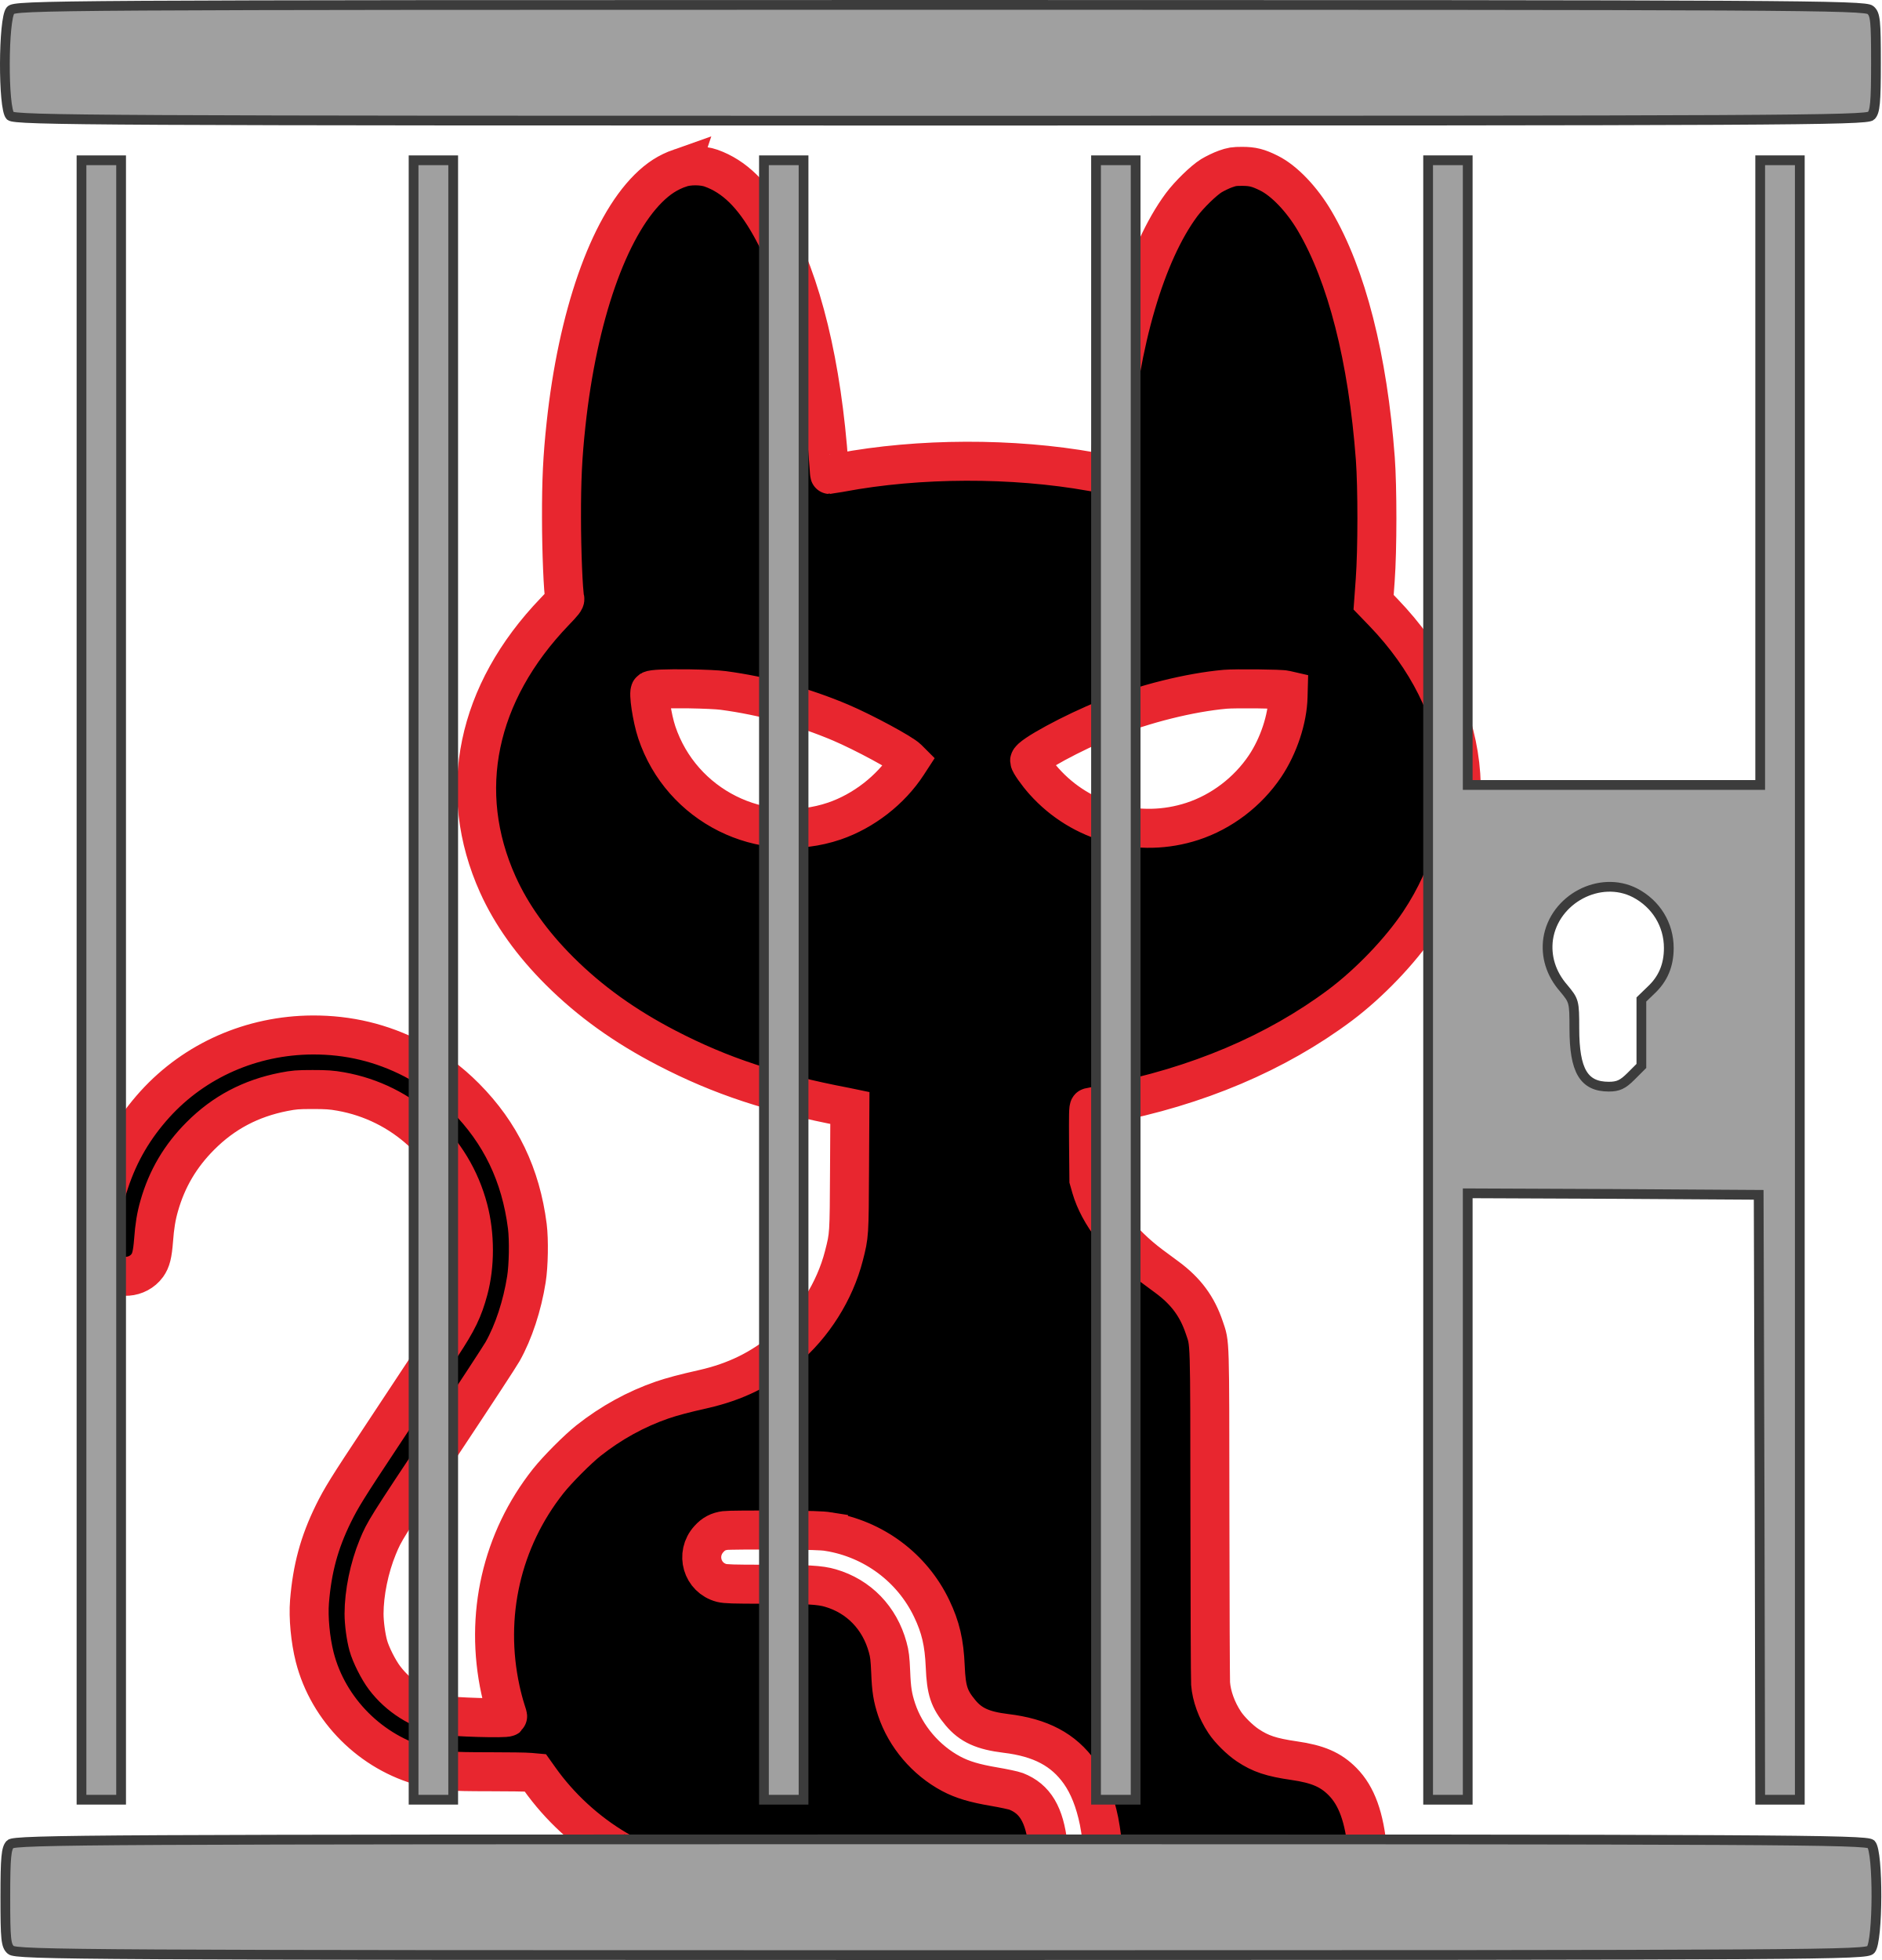
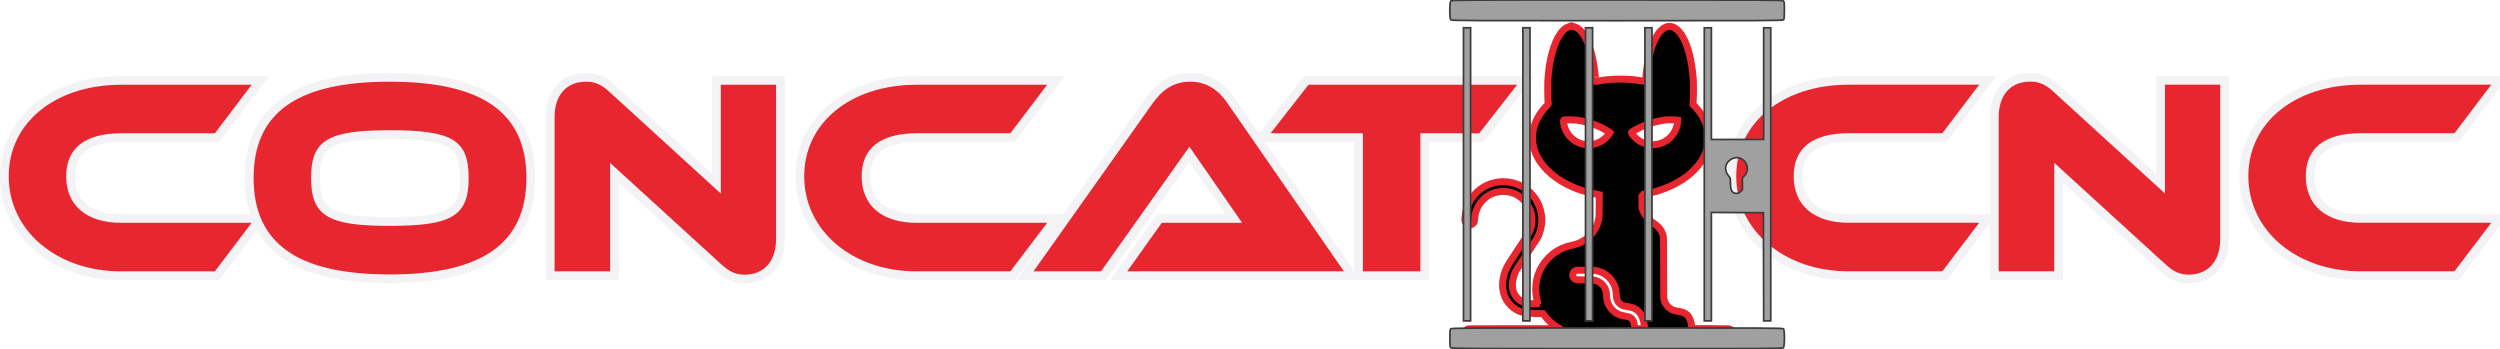
- <svg xmlns="http://www.w3.org/2000/svg" version="1.0" width="96.485pt" height="100.5pt" viewBox="0 0 96.485 100.5" preserveAspectRatio="xMidYMid" id="svg7">
+ <svg xmlns="http://www.w3.org/2000/svg" version="1.0" width="717.039pt" height="100pt" viewBox="0 0 717.039 100" preserveAspectRatio="xMidYMid" id="svg7">
  <defs id="defs7" />
-   <g transform="matrix(0.091924,0,0,-0.091924,-1012.893,1203.989)" fill="#000000" stroke="none" id="cat" style="display:inline;fill:#000000;fill-opacity:1;stroke:#e8262f;stroke-width:21.757;stroke-dasharray:none;stroke-opacity:1">
-     <path d="m 11398.308,13003.96 c -6.893,-2.425 -12.123,-5.801 -17.781,-11.411 -22.298,-22.155 -39.461,-71.316 -45.927,-131.648 -1.949,-18.162 -2.567,-30.999 -2.52,-52.156 0,-18.352 0.951,-41.458 1.854,-45.024 0.238,-0.856 -0.808,-2.187 -5.705,-7.274 -43.55,-45.357 -55.008,-100.317 -31.664,-152.188 7.559,-16.783 19.112,-32.947 34.422,-48.209 16.973,-16.925 36.418,-30.856 59.905,-43.027 30.095,-15.595 58.906,-25.103 99.556,-32.853 l 2.52,-0.523 -0.19,-34.041 c -0.19,-37.084 -0.142,-36.751 -3.138,-48.447 -5.04,-19.731 -17.163,-38.938 -32.805,-52.013 -13.36,-11.22 -27.718,-18.257 -45.452,-22.298 -11.363,-2.567 -17.401,-4.183 -23.154,-6.133 -14.596,-5.04 -28.526,-12.694 -41.03,-22.584 -6.085,-4.801 -17.448,-16.212 -22.536,-22.63 -26.006,-32.853 -35.657,-75.072 -26.624,-116.53 0.76,-3.566 2.044,-8.368 2.805,-10.697 0.808,-2.282 1.331,-4.279 1.188,-4.374 -0.95,-0.951 -30.903,-0.05 -35.895,1.046 -13.312,3.042 -24.96,10.412 -32.805,20.824 -3.376,4.469 -7.655,12.932 -9.033,17.972 -1.332,4.706 -2.378,12.551 -2.378,17.733 0,11.553 2.901,25.769 7.655,37.274 3.756,9.081 4.089,9.604 38.701,61.712 15.641,23.534 29.572,44.834 30.95,47.306 6.134,10.888 10.935,25.531 13.265,40.222 1.236,7.655 1.474,22.061 0.523,29.668 -3.661,28.668 -14.881,52.012 -34.659,71.933 -8.939,8.986 -17.734,15.404 -29.002,21.3 -17.591,9.081 -36.133,13.55 -56.197,13.455 -33.898,-0.19 -65.61,-14.121 -87.861,-38.606 -11.696,-12.931 -19.92,-26.909 -25.388,-43.36 -2.9,-8.557 -4.707,-17.496 -5.658,-27.813 -1.14,-12.028 -0.38,-15.832 4.185,-20.539 6.228,-6.371 17.21,-5.562 22.535,1.712 2.092,2.948 2.9,6.181 3.519,14.073 0.57,7.797 1.473,13.407 3.137,19.16 4.327,15.214 11.838,27.908 23.011,39.081 12.932,12.979 28.099,20.966 46.498,24.58 5.706,1.094 7.655,1.284 16.022,1.284 7.798,0 10.603,-0.19 15.69,-1.093 34.612,-6.086 62.425,-31.665 71.268,-65.659 3.756,-14.31 3.756,-31.236 0.09,-44.928 -2.996,-11.173 -6.133,-17.591 -15.072,-31.142 -3.565,-5.372 -9.793,-14.785 -13.835,-20.919 -4.041,-6.133 -12.884,-19.493 -19.636,-29.715 -19.254,-29.049 -22.392,-34.136 -26.909,-43.265 -7.845,-16.022 -11.744,-30.38 -13.265,-48.874 -0.713,-8.939 0.475,-21.395 2.9,-30.999 7.512,-29.477 31.569,-53.487 61.142,-61.141 9.509,-2.425 14.311,-2.805 35.943,-2.805 10.792,0 21.014,-0.143 22.821,-0.333 l 3.185,-0.285 2.235,-3.138 c 11.22,-15.88 26.291,-29.762 43.217,-39.747 1.997,-1.188 3.756,-2.139 3.899,-2.139 0.19,0 0.856,-0.428 1.521,-0.951 l 1.188,-0.951 h -3.089 c -1.712,0 -65.563,-0.05 -141.919,-0.143 -133.122,-0.1 -138.923,-0.142 -141.062,-0.951 -3.328,-1.284 -6.276,-4.183 -8.082,-7.797 -1.332,-2.71 -1.522,-3.66 -1.522,-6.513 0.05,-5.896 2.853,-10.365 8.558,-13.598 l 2.568,-1.426 h 406.784 406.831 l 2.568,1.474 c 3.376,1.949 5.515,4.136 7.131,7.226 1.094,2.092 1.284,3.043 1.284,6.276 -0.04,4.47 -0.998,7.132 -3.803,10.175 -3.186,3.565 -5.183,4.374 -11.506,4.849 -3.043,0.238 -28.669,0.428 -56.91,0.428 -28.241,0 -52.25,0 -53.297,0 h -1.949 l -0.333,3.47 c -1.759,18.686 -6.038,30.572 -13.93,38.559 -6.561,6.656 -13.835,9.794 -27.005,11.696 -12.836,1.853 -18.78,3.85 -25.911,8.605 -4.469,2.995 -10.174,8.653 -12.885,12.789 -4.469,6.751 -7.321,14.691 -7.844,21.585 -0.143,2.092 -0.333,44.739 -0.38,94.659 -0.1,100.508 0.09,94.327 -3.139,103.979 -3.945,11.743 -10.221,20.206 -20.681,27.956 -2.615,1.901 -6.703,4.992 -9.128,6.751 -16.736,12.503 -29.002,28.478 -33.281,43.169 l -1.284,4.517 -0.19,20.111 c -0.1,16.26 -0.05,20.111 0.476,20.254 0.332,0.09 4.706,0.951 9.651,1.949 50.492,9.747 94.517,28.384 130.365,55.198 16.307,12.266 33.376,30.096 44.026,45.975 37.321,55.912 29.714,121.332 -20.064,173.059 l -5.42,5.61 0.903,12.457 c 1.236,16.925 1.236,51.632 0.05,67.75 -4.184,55.911 -15.975,102.171 -33.804,132.456 -7.131,12.124 -16.972,22.441 -25.483,26.673 -5.99,2.995 -9.223,3.803 -14.976,3.803 -4.659,0 -5.705,-0.19 -9.367,-1.474 -2.282,-0.808 -5.8,-2.519 -7.844,-3.756 -4.374,-2.71 -12.362,-10.507 -16.593,-16.165 -20.016,-26.957 -34.612,-76.593 -39.176,-133.455 -1.474,-18.257 -1.284,-17.163 -2.757,-16.878 -0.713,0.09 -4.374,0.761 -8.178,1.426 -44.026,7.893 -96.514,7.75 -139.969,-0.428 -3.375,-0.618 -6.18,-1.14 -6.228,-1.14 -0.1,0 -0.285,2.091 -0.428,4.659 -3.946,56.434 -15.119,102.551 -32.52,133.693 -9.889,17.686 -20.301,27.908 -33.28,32.52 -4.755,1.711 -12.504,1.711 -17.211,0.09 z m 24.01,-291.443 c 22.441,-2.996 44.739,-9.129 65.61,-17.972 12.79,-5.467 34.137,-16.973 37.275,-20.111 l 1.141,-1.141 -1.332,-2.044 c -9.366,-14.359 -24.437,-26.007 -40.649,-31.569 -40.793,-13.835 -85.389,8.415 -99.129,49.492 -2.662,7.988 -4.85,22.489 -3.518,23.345 1.283,0.76 8.035,1.046 21.585,0.903 8.415,-0.143 15.832,-0.476 19.017,-0.903 z m 313.551,0.285 1.664,-0.381 -0.09,-3.328 c -0.285,-12.504 -5.277,-27.528 -12.837,-38.795 -9.651,-14.358 -24.247,-25.484 -40.554,-30.808 -29.573,-9.652 -61.997,-0.904 -82.774,22.392 -3.756,4.185 -8.035,10.27 -8.035,11.411 0,2.71 24.057,15.785 43.312,23.487 20.539,8.272 46.07,14.643 65.801,16.402 5.658,0.475 31.141,0.238 33.518,-0.38 z m -254.835,-469.494 c 25.199,-4.089 46.689,-20.112 57.576,-42.885 4.992,-10.412 6.989,-19.018 7.56,-32.33 0.57,-13.407 2.139,-18.161 8.51,-25.816 5.753,-6.894 12.456,-9.937 25.246,-11.505 19.54,-2.33 32.282,-9.129 41.315,-21.871 4.897,-6.941 8.463,-15.927 10.745,-27.052 1.094,-5.515 2.282,-14.881 2.377,-18.589 v -1.665 l -14.881,0.1 c -8.225,0.05 -14.976,0.143 -15.072,0.238 -0.09,0.09 -0.475,3.043 -0.903,6.561 -1.949,16.973 -7.178,25.769 -17.828,29.952 -1.427,0.523 -6.942,1.712 -12.267,2.616 -10.935,1.854 -17.638,3.851 -23.914,7.179 -14.121,7.512 -25.436,20.824 -30.428,35.752 -2.235,6.751 -2.948,11.126 -3.328,21.015 -0.333,7.654 -0.618,10.031 -1.664,13.788 -4.47,16.402 -16.117,28.431 -31.95,33.042 -5.8,1.712 -12.694,2.093 -37.227,2.14 -16.878,0 -21.204,0.143 -23.486,0.713 -10.888,2.853 -14.738,16.07 -7.132,24.438 2.568,2.899 5.325,4.326 9.081,4.801 1.807,0.238 14.453,0.333 28.194,0.238 19.635,-0.1 25.911,-0.285 29.476,-0.855 z" id="path1-1" style="fill:#000000;fill-opacity:1;stroke:#e8262f;stroke-width:21.757;stroke-dasharray:none;stroke-opacity:1" />
+   <g id="text">
+     <path style="font-size:80px;font-family:Ethnocentric;-inkscape-font-specification:Ethnocentric;text-align:center;letter-spacing:0px;text-anchor:middle;fill:#e8262f;stroke:#f3f3f5;stroke-width:5;stroke-linecap:round;paint-order:stroke fill markers" d="m 557.099,77.811 10.56,-13.92 h -37.44 c -9.92,0 -15.76,-4.96 -15.76,-13.36 0,-8.08 5.44,-12.32 15.76,-12.32 h 26.88 l 10.56,-13.92 h -37.44 c -18.88,0 -32.24,10.88 -32.24,26.24 0,15.6 13.76,27.28 32.24,27.28 z m 16.16,0 h 15.92 v -31.12 l 31.92,29.12 c 2.24,2.08 4.16,2.96 6.64,2.96 5.6,0 9.04,-3.92 9.04,-10.08 v -44.4 h -15.84 v 31.2 l -32.08,-29.28 c -2.16,-2 -4.08,-2.8 -6.56,-2.8 -5.6,0 -9.04,3.84 -9.04,10.08 z m 130.72,0 10.56,-13.92 h -37.44 c -9.92,0 -15.76,-4.96 -15.76,-13.36 0,-8.08 5.44,-12.32 15.76,-12.32 h 26.88 l 10.56,-13.92 h -37.44 c -18.88,0 -32.24,10.88 -32.24,26.24 0,15.6 13.76,27.28 32.24,27.28 z" id="text_cnc" aria-label="CNC" />
+     <path d="m 61.62,77.83 10.56,-13.92 h -37.44 c -9.92,0 -15.76,-4.96 -15.76,-13.36 0,-8.08 5.44,-12.32 15.76,-12.32 h 26.88 l 10.56,-13.92 h -37.44 c -18.88,0 -32.24,10.88 -32.24,26.24 0,15.6 13.76,27.28 32.24,27.28 z m 50.16,-54.4 c -26.56,0 -39.04,8.88 -39.04,27.6 0,18.8 12.56,27.68 39.04,27.68 26.56,0 39.2,-8.96 39.2,-27.68 0,-18.72 -12.64,-27.6 -39.2,-27.6 z m 0,13.92 c 18,0 22.64,2.8 22.64,13.68 0,10.88 -4.72,13.76 -22.64,13.76 -17.76,0 -22.56,-2.88 -22.56,-13.76 0,-10.8 4.72,-13.68 22.56,-13.68 z m 47.28,40.48 h 15.92 v -31.12 l 31.92,29.12 c 2.24,2.08 4.16,2.96 6.64,2.96 5.6,0 9.04,-3.92 9.04,-10.08 v -44.4 h -15.84 v 31.2 l -32.08,-29.28 c -2.16,-2 -4.08,-2.8 -6.56,-2.8 -5.6,0 -9.04,3.84 -9.04,10.08 z m 130.72,0 10.56,-13.92 h -37.44 c -9.92,0 -15.76,-4.96 -15.76,-13.36 0,-8.08 5.44,-12.32 15.76,-12.32 h 26.88 l 10.56,-13.92 h -37.44 c -18.88,0 -32.24,10.88 -32.24,26.24 0,15.6 13.76,27.28 32.24,27.28 z m 95.68,0 -33.52,-48.4 c -2.32,-3.36 -5.6,-6 -10.56,-6 -5.12,0 -8.32,2.8 -10.64,6 l -34.32,48.4 h 19.36 l 25.36,-35.76 15.12,21.84 h -23.04 l -9.92,13.92 z m 21.92,0 v -39.6 h 16.88 l 10.88,-13.92 h -59.84 l -10.88,13.92 h 26.48 v 39.6 z" id="text_concat" style="font-size:80px;font-family:Ethnocentric;-inkscape-font-specification:Ethnocentric;text-align:center;letter-spacing:0px;text-anchor:middle;fill:#e8262f;stroke:#f3f3f5;stroke-width:5;stroke-linecap:round;paint-order:stroke fill markers" aria-label="CONCAT" />
  </g>
-   <g transform="matrix(0.015625,0,0,-0.015625,-14.25769,112.75)" fill="#000000" stroke="none" id="jail" style="display:inline;fill:#f3f3f5;fill-opacity:1;stroke:#3d3d43;stroke-width:32;stroke-dasharray:none;stroke-opacity:1">
-     <path d="m 947,7182 c -24,-27 -25,-322 -1,-346 14,-15 305,-16 3054,-16 2749,0 3040,1 3054,16 13,13 16,43 16,173 0,140 -2,160 -18,174 -17,16 -244,17 -3054,17 -2927,0 -3035,-1 -3051,-18 z" id="path1" style="fill:#a0a0a0;fill-opacity:1;stroke:#3c3c3c;stroke-width:32;stroke-dasharray:none;stroke-opacity:1" />
-     <path d="M 1180,4000 V 1310 h 65 65 v 2690 2690 h -65 -65 z" id="path2" style="display:inline;fill:#a0a0a0;fill-opacity:1;stroke:#3c3c3c;stroke-width:32;stroke-dasharray:none;stroke-opacity:1" />
-     <path d="M 2270,4000 V 1310 h 65 65 v 2690 2690 h -65 -65 z" id="path3" style="fill:#a0a0a0;fill-opacity:1;stroke:#3c3c3c;stroke-width:32;stroke-dasharray:none;stroke-opacity:1" />
-     <path d="M 3420,4000 V 1310 h 65 65 v 2690 2690 h -65 -65 z" id="path4" style="fill:#a0a0a0;fill-opacity:1;stroke:#3c3c3c;stroke-width:32;stroke-dasharray:none;stroke-opacity:1" />
-     <path d="M 4510,4000 V 1310 h 65 65 v 2690 2690 h -65 -65 z" id="path5" style="fill:#a0a0a0;fill-opacity:1;stroke:#3c3c3c;stroke-width:32;stroke-dasharray:none;stroke-opacity:1" />
-     <path d="M 5600,4000 V 1310 h 65 65 v 995 995 l 478,-2 477,-3 3,-992 2,-993 h 65 65 v 2690 2690 h -65 -65 V 5665 4640 h -480 -480 v 1025 1025 h -65 -65 z m 679,286 c 69,-36 111,-104 111,-181 0,-57 -19,-102 -59,-139 l -31,-30 v -109 -109 l -34,-34 c -27,-27 -42,-34 -73,-34 -82,0 -113,52 -113,191 0,89 -1,91 -35,132 -42,48 -59,105 -51,162 20,131 170,210 285,151 z" id="path6" style="fill:#a0a0a0;fill-opacity:1;stroke:#3c3c3c;stroke-width:32;stroke-dasharray:none;stroke-opacity:1" />
-     <path d="m 946,1164 c -13,-13 -16,-43 -16,-173 0,-140 2,-160 18,-174 17,-16 244,-17 3054,-17 2927,0 3035,1 3051,18 24,27 25,322 1,346 -14,15 -305,16 -3054,16 -2749,0 -3040,-1 -3054,-16 z" id="path7" style="fill:#a0a0a0;fill-opacity:1;stroke:#3c3c3c;stroke-width:32;stroke-dasharray:none;stroke-opacity:1" />
+   <g transform="matrix(0.091924,0,0,-0.091924,-597.7898,1203.033)" fill="#000000" stroke="none" id="cat" style="display:inline;stroke:#e8262f;stroke-opacity:1;stroke-width:21.757;stroke-dasharray:none;fill:#000000;fill-opacity:1">
+     <path d="m 11398.308,13003.96 c -6.893,-2.425 -12.123,-5.801 -17.781,-11.411 -22.298,-22.155 -39.461,-71.316 -45.927,-131.648 -1.949,-18.162 -2.567,-30.999 -2.52,-52.156 0,-18.352 0.951,-41.458 1.854,-45.024 0.238,-0.856 -0.808,-2.187 -5.705,-7.274 -43.55,-45.357 -55.008,-100.317 -31.664,-152.188 7.559,-16.783 19.112,-32.947 34.422,-48.209 16.973,-16.925 36.418,-30.856 59.905,-43.027 30.095,-15.595 58.906,-25.103 99.556,-32.853 l 2.52,-0.523 -0.19,-34.041 c -0.19,-37.084 -0.142,-36.751 -3.138,-48.447 -5.04,-19.731 -17.163,-38.938 -32.805,-52.013 -13.36,-11.22 -27.718,-18.257 -45.452,-22.298 -11.363,-2.567 -17.401,-4.183 -23.154,-6.133 -14.596,-5.04 -28.526,-12.694 -41.03,-22.584 -6.085,-4.801 -17.448,-16.212 -22.536,-22.63 -26.006,-32.853 -35.657,-75.072 -26.624,-116.53 0.76,-3.566 2.044,-8.368 2.805,-10.697 0.808,-2.282 1.331,-4.279 1.188,-4.374 -0.95,-0.951 -30.903,-0.05 -35.895,1.046 -13.312,3.042 -24.96,10.412 -32.805,20.824 -3.376,4.469 -7.655,12.932 -9.033,17.972 -1.332,4.706 -2.378,12.551 -2.378,17.733 0,11.553 2.901,25.769 7.655,37.274 3.756,9.081 4.089,9.604 38.701,61.712 15.641,23.534 29.572,44.834 30.95,47.306 6.134,10.888 10.935,25.531 13.265,40.222 1.236,7.655 1.474,22.061 0.523,29.668 -3.661,28.668 -14.881,52.012 -34.659,71.933 -8.939,8.986 -17.734,15.404 -29.002,21.3 -17.591,9.081 -36.133,13.55 -56.197,13.455 -33.898,-0.19 -65.61,-14.121 -87.861,-38.606 -11.696,-12.931 -19.92,-26.909 -25.388,-43.36 -2.9,-8.557 -4.707,-17.496 -5.658,-27.813 -1.14,-12.028 -0.38,-15.832 4.185,-20.539 6.228,-6.371 17.21,-5.562 22.535,1.712 2.092,2.948 2.9,6.181 3.519,14.073 0.57,7.797 1.473,13.407 3.137,19.16 4.327,15.214 11.838,27.908 23.011,39.081 12.932,12.979 28.099,20.966 46.498,24.58 5.706,1.094 7.655,1.284 16.022,1.284 7.798,0 10.603,-0.19 15.69,-1.093 34.612,-6.086 62.425,-31.665 71.268,-65.659 3.756,-14.31 3.756,-31.236 0.09,-44.928 -2.996,-11.173 -6.133,-17.591 -15.072,-31.142 -3.565,-5.372 -9.793,-14.785 -13.835,-20.919 -4.041,-6.133 -12.884,-19.493 -19.636,-29.715 -19.254,-29.049 -22.392,-34.136 -26.909,-43.265 -7.845,-16.022 -11.744,-30.38 -13.265,-48.874 -0.713,-8.939 0.475,-21.395 2.9,-30.999 7.512,-29.477 31.569,-53.487 61.142,-61.141 9.509,-2.425 14.311,-2.805 35.943,-2.805 10.792,0 21.014,-0.143 22.821,-0.333 l 3.185,-0.285 2.235,-3.138 c 11.22,-15.88 26.291,-29.762 43.217,-39.747 1.997,-1.188 3.756,-2.139 3.899,-2.139 0.19,0 0.856,-0.428 1.521,-0.951 l 1.188,-0.951 h -3.089 c -1.712,0 -65.563,-0.05 -141.919,-0.143 -133.122,-0.1 -138.923,-0.142 -141.062,-0.951 -3.328,-1.284 -6.276,-4.183 -8.082,-7.797 -1.332,-2.71 -1.522,-3.66 -1.522,-6.513 0.05,-5.896 2.853,-10.365 8.558,-13.598 l 2.568,-1.426 h 406.784 406.831 l 2.568,1.474 c 3.376,1.949 5.515,4.136 7.131,7.226 1.094,2.092 1.284,3.043 1.284,6.276 -0.04,4.47 -0.998,7.132 -3.803,10.175 -3.186,3.565 -5.183,4.374 -11.506,4.849 -3.043,0.238 -28.669,0.428 -56.91,0.428 -28.241,0 -52.25,0 -53.297,0 h -1.949 l -0.333,3.47 c -1.759,18.686 -6.038,30.572 -13.93,38.559 -6.561,6.656 -13.835,9.794 -27.005,11.696 -12.836,1.853 -18.78,3.85 -25.911,8.605 -4.469,2.995 -10.174,8.653 -12.885,12.789 -4.469,6.751 -7.321,14.691 -7.844,21.585 -0.143,2.092 -0.333,44.739 -0.38,94.659 -0.1,100.508 0.09,94.327 -3.139,103.979 -3.945,11.743 -10.221,20.206 -20.681,27.956 -2.615,1.901 -6.703,4.992 -9.128,6.751 -16.736,12.503 -29.002,28.478 -33.281,43.169 l -1.284,4.517 -0.19,20.111 c -0.1,16.26 -0.05,20.111 0.476,20.254 0.332,0.09 4.706,0.951 9.651,1.949 50.492,9.747 94.517,28.384 130.365,55.198 16.307,12.266 33.376,30.096 44.026,45.975 37.321,55.912 29.714,121.332 -20.064,173.059 l -5.42,5.61 0.903,12.457 c 1.236,16.925 1.236,51.632 0.05,67.75 -4.184,55.911 -15.975,102.171 -33.804,132.456 -7.131,12.124 -16.972,22.441 -25.483,26.673 -5.99,2.995 -9.223,3.803 -14.976,3.803 -4.659,0 -5.705,-0.19 -9.367,-1.474 -2.282,-0.808 -5.8,-2.519 -7.844,-3.756 -4.374,-2.71 -12.362,-10.507 -16.593,-16.165 -20.016,-26.957 -34.612,-76.593 -39.176,-133.455 -1.474,-18.257 -1.284,-17.163 -2.757,-16.878 -0.713,0.09 -4.374,0.761 -8.178,1.426 -44.026,7.893 -96.514,7.75 -139.969,-0.428 -3.375,-0.618 -6.18,-1.14 -6.228,-1.14 -0.1,0 -0.285,2.091 -0.428,4.659 -3.946,56.434 -15.119,102.551 -32.52,133.693 -9.889,17.686 -20.301,27.908 -33.28,32.52 -4.755,1.711 -12.504,1.711 -17.211,0.09 z m 24.01,-291.443 c 22.441,-2.996 44.739,-9.129 65.61,-17.972 12.79,-5.467 34.137,-16.973 37.275,-20.111 l 1.141,-1.141 -1.332,-2.044 c -9.366,-14.359 -24.437,-26.007 -40.649,-31.569 -40.793,-13.835 -85.389,8.415 -99.129,49.492 -2.662,7.988 -4.85,22.489 -3.518,23.345 1.283,0.76 8.035,1.046 21.585,0.903 8.415,-0.143 15.832,-0.476 19.017,-0.903 z m 313.551,0.285 1.664,-0.381 -0.09,-3.328 c -0.285,-12.504 -5.277,-27.528 -12.837,-38.795 -9.651,-14.358 -24.247,-25.484 -40.554,-30.808 -29.573,-9.652 -61.997,-0.904 -82.774,22.392 -3.756,4.185 -8.035,10.27 -8.035,11.411 0,2.71 24.057,15.785 43.312,23.487 20.539,8.272 46.07,14.643 65.801,16.402 5.658,0.475 31.141,0.238 33.518,-0.38 z m -254.835,-469.494 c 25.199,-4.089 46.689,-20.112 57.576,-42.885 4.992,-10.412 6.989,-19.018 7.56,-32.33 0.57,-13.407 2.139,-18.161 8.51,-25.816 5.753,-6.894 12.456,-9.937 25.246,-11.505 19.54,-2.33 32.282,-9.129 41.315,-21.871 4.897,-6.941 8.463,-15.927 10.745,-27.052 1.094,-5.515 2.282,-14.881 2.377,-18.589 v -1.665 l -14.881,0.1 c -8.225,0.05 -14.976,0.143 -15.072,0.238 -0.09,0.09 -0.475,3.043 -0.903,6.561 -1.949,16.973 -7.178,25.769 -17.828,29.952 -1.427,0.523 -6.942,1.712 -12.267,2.616 -10.935,1.854 -17.638,3.851 -23.914,7.179 -14.121,7.512 -25.436,20.824 -30.428,35.752 -2.235,6.751 -2.948,11.126 -3.328,21.015 -0.333,7.654 -0.618,10.031 -1.664,13.788 -4.47,16.402 -16.117,28.431 -31.95,33.042 -5.8,1.712 -12.694,2.093 -37.227,2.14 -16.878,0 -21.204,0.143 -23.486,0.713 -10.888,2.853 -14.738,16.07 -7.132,24.438 2.568,2.899 5.325,4.326 9.081,4.801 1.807,0.238 14.453,0.333 28.194,0.238 19.635,-0.1 25.911,-0.285 29.476,-0.855 z" id="path1-1" style="fill:#000000;fill-opacity:1;stroke-width:21.757;stroke:#e8262f;stroke-opacity:1;stroke-dasharray:none" />
+   </g>
+   <g transform="matrix(0.015625,0,0,-0.015625,401.3155,112.5)" fill="#000000" stroke="none" id="jail" style="display:inline;fill:#f3f3f5;fill-opacity:1;stroke-width:32;stroke-dasharray:none;stroke:#3d3d43;stroke-opacity:1">
+     <path d="m 947,7182 c -24,-27 -25,-322 -1,-346 14,-15 305,-16 3054,-16 2749,0 3040,1 3054,16 13,13 16,43 16,173 0,140 -2,160 -18,174 -17,16 -244,17 -3054,17 -2927,0 -3035,-1 -3051,-18 z" id="path1" style="fill:#a0a0a0;fill-opacity:1;stroke-width:32;stroke-dasharray:none;stroke:#3c3c3c;stroke-opacity:1" />
+     <path d="M 1180,4000 V 1310 h 65 65 v 2690 2690 h -65 -65 z" id="path2" style="display:inline;fill:#a0a0a0;fill-opacity:1;stroke-width:32;stroke-dasharray:none;stroke:#3c3c3c;stroke-opacity:1" />
+     <path d="M 2270,4000 V 1310 h 65 65 v 2690 2690 h -65 -65 z" id="path3" style="fill:#a0a0a0;fill-opacity:1;stroke-width:32;stroke-dasharray:none;stroke:#3c3c3c;stroke-opacity:1" />
+     <path d="M 3420,4000 V 1310 h 65 65 v 2690 2690 h -65 -65 z" id="path4" style="fill:#a0a0a0;fill-opacity:1;stroke-width:32;stroke-dasharray:none;stroke:#3c3c3c;stroke-opacity:1" />
+     <path d="M 4510,4000 V 1310 h 65 65 v 2690 2690 h -65 -65 z" id="path5" style="fill:#a0a0a0;fill-opacity:1;stroke-width:32;stroke-dasharray:none;stroke:#3c3c3c;stroke-opacity:1" />
+     <path d="M 5600,4000 V 1310 h 65 65 v 995 995 l 478,-2 477,-3 3,-992 2,-993 h 65 65 v 2690 2690 h -65 -65 V 5665 4640 h -480 -480 v 1025 1025 h -65 -65 z m 679,286 c 69,-36 111,-104 111,-181 0,-57 -19,-102 -59,-139 l -31,-30 v -109 -109 l -34,-34 c -27,-27 -42,-34 -73,-34 -82,0 -113,52 -113,191 0,89 -1,91 -35,132 -42,48 -59,105 -51,162 20,131 170,210 285,151 z" id="path6" style="fill:#a0a0a0;fill-opacity:1;stroke-width:32;stroke-dasharray:none;stroke:#3c3c3c;stroke-opacity:1" />
+     <path d="m 946,1164 c -13,-13 -16,-43 -16,-173 0,-140 2,-160 18,-174 17,-16 244,-17 3054,-17 2927,0 3035,1 3051,18 24,27 25,322 1,346 -14,15 -305,16 -3054,16 -2749,0 -3040,-1 -3054,-16 z" id="path7" style="fill:#a0a0a0;fill-opacity:1;stroke-width:32;stroke-dasharray:none;stroke:#3c3c3c;stroke-opacity:1" />
  </g>
</svg>
